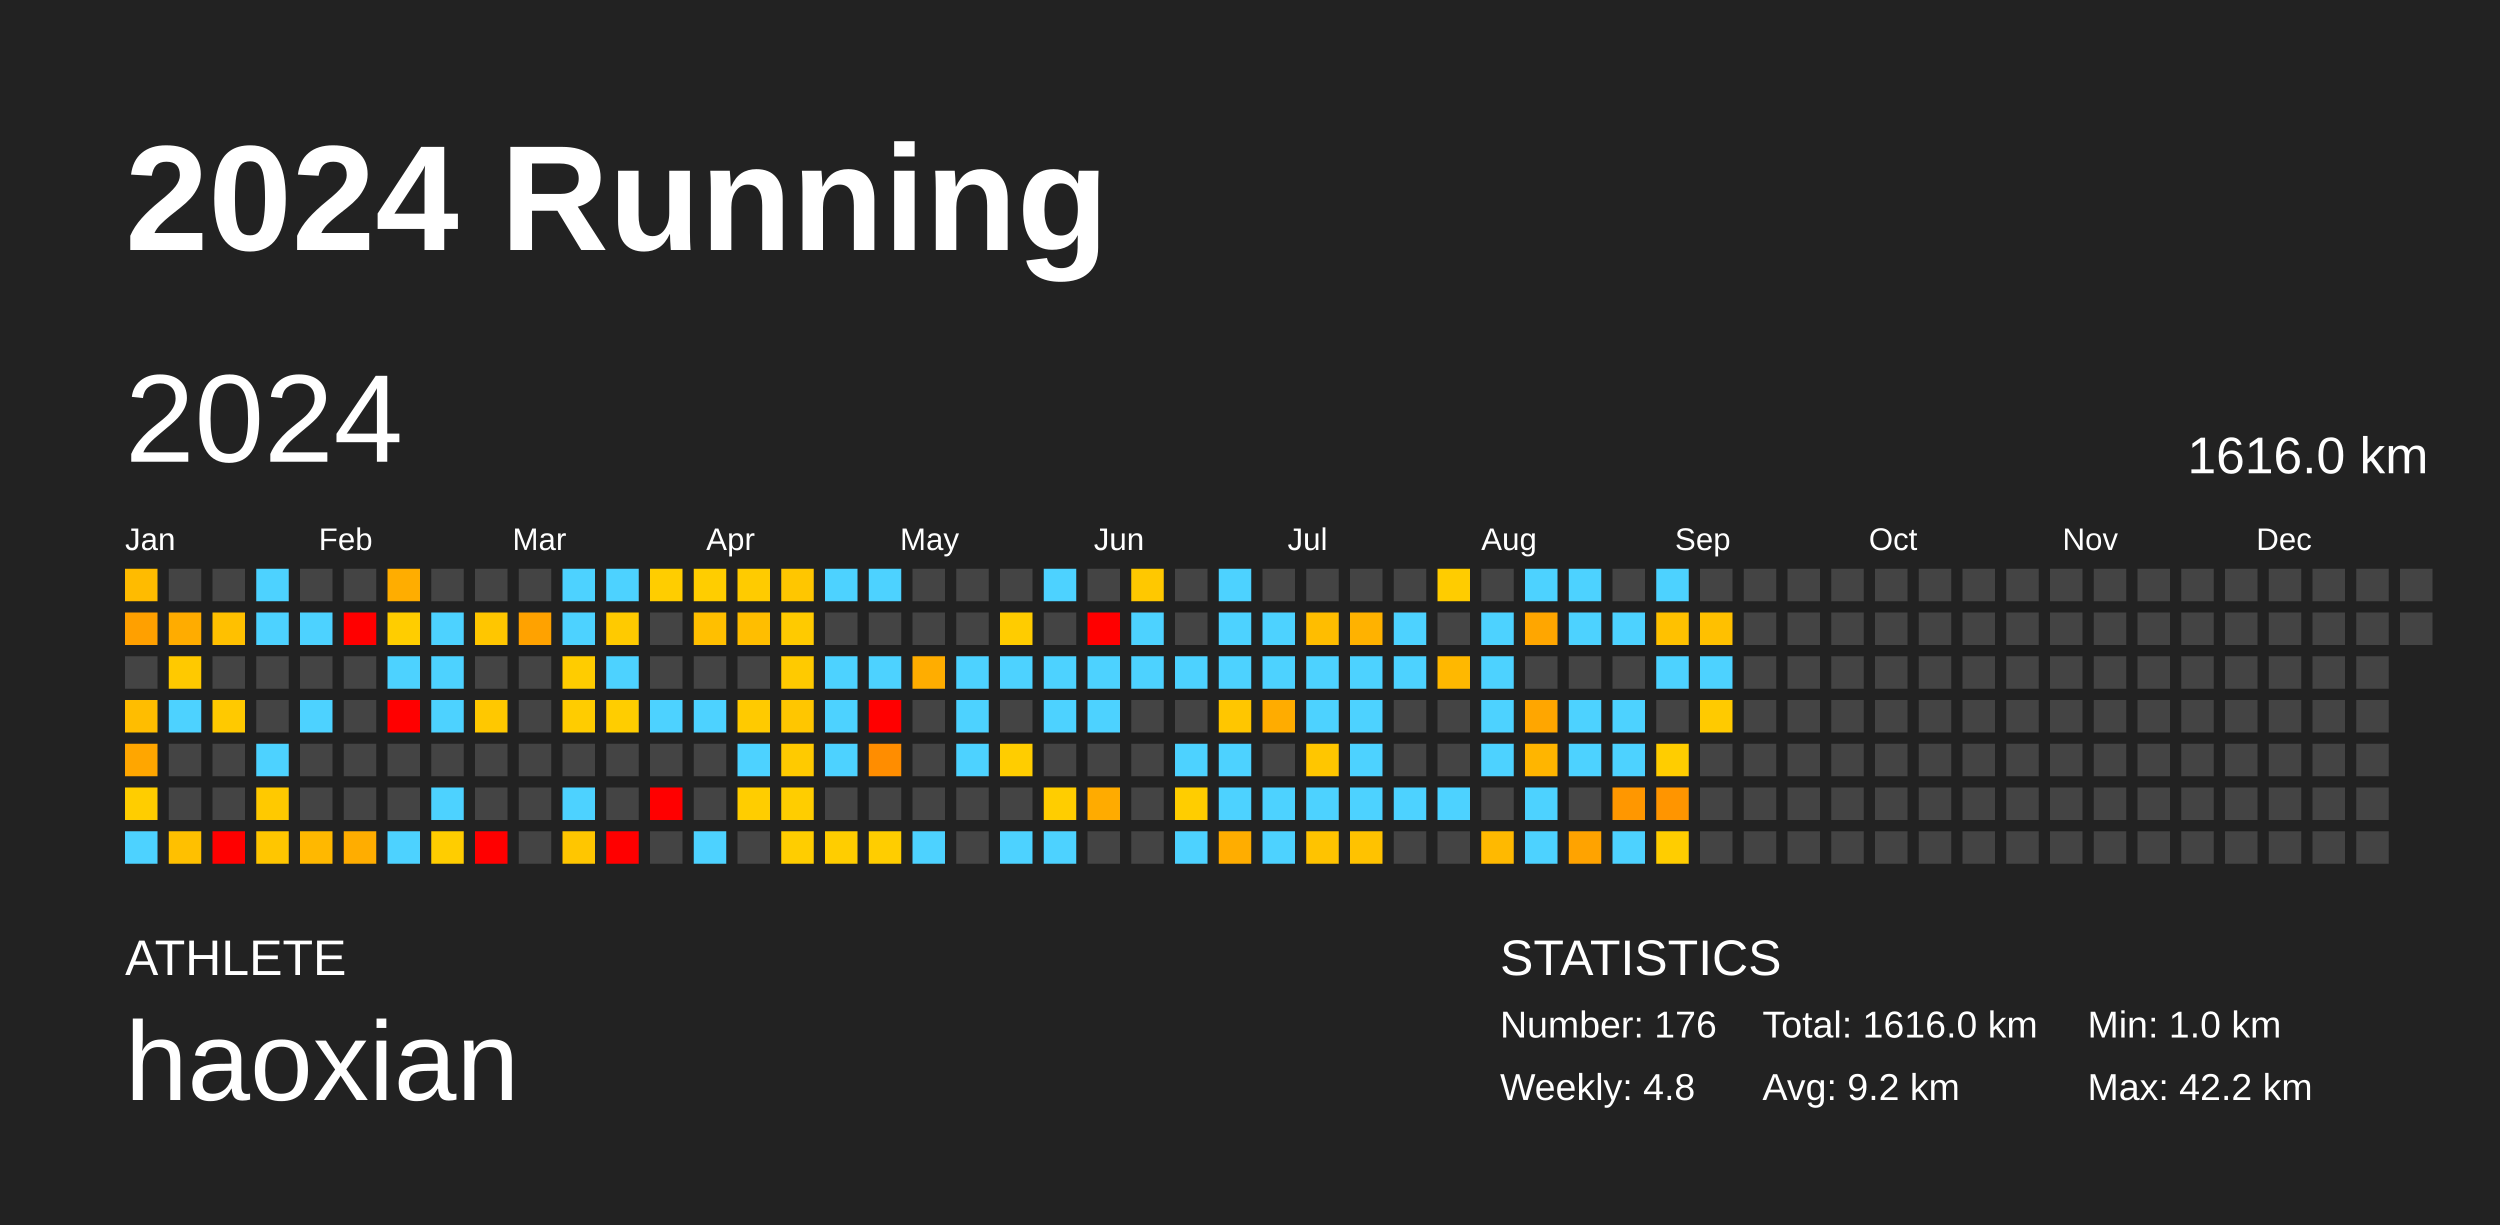
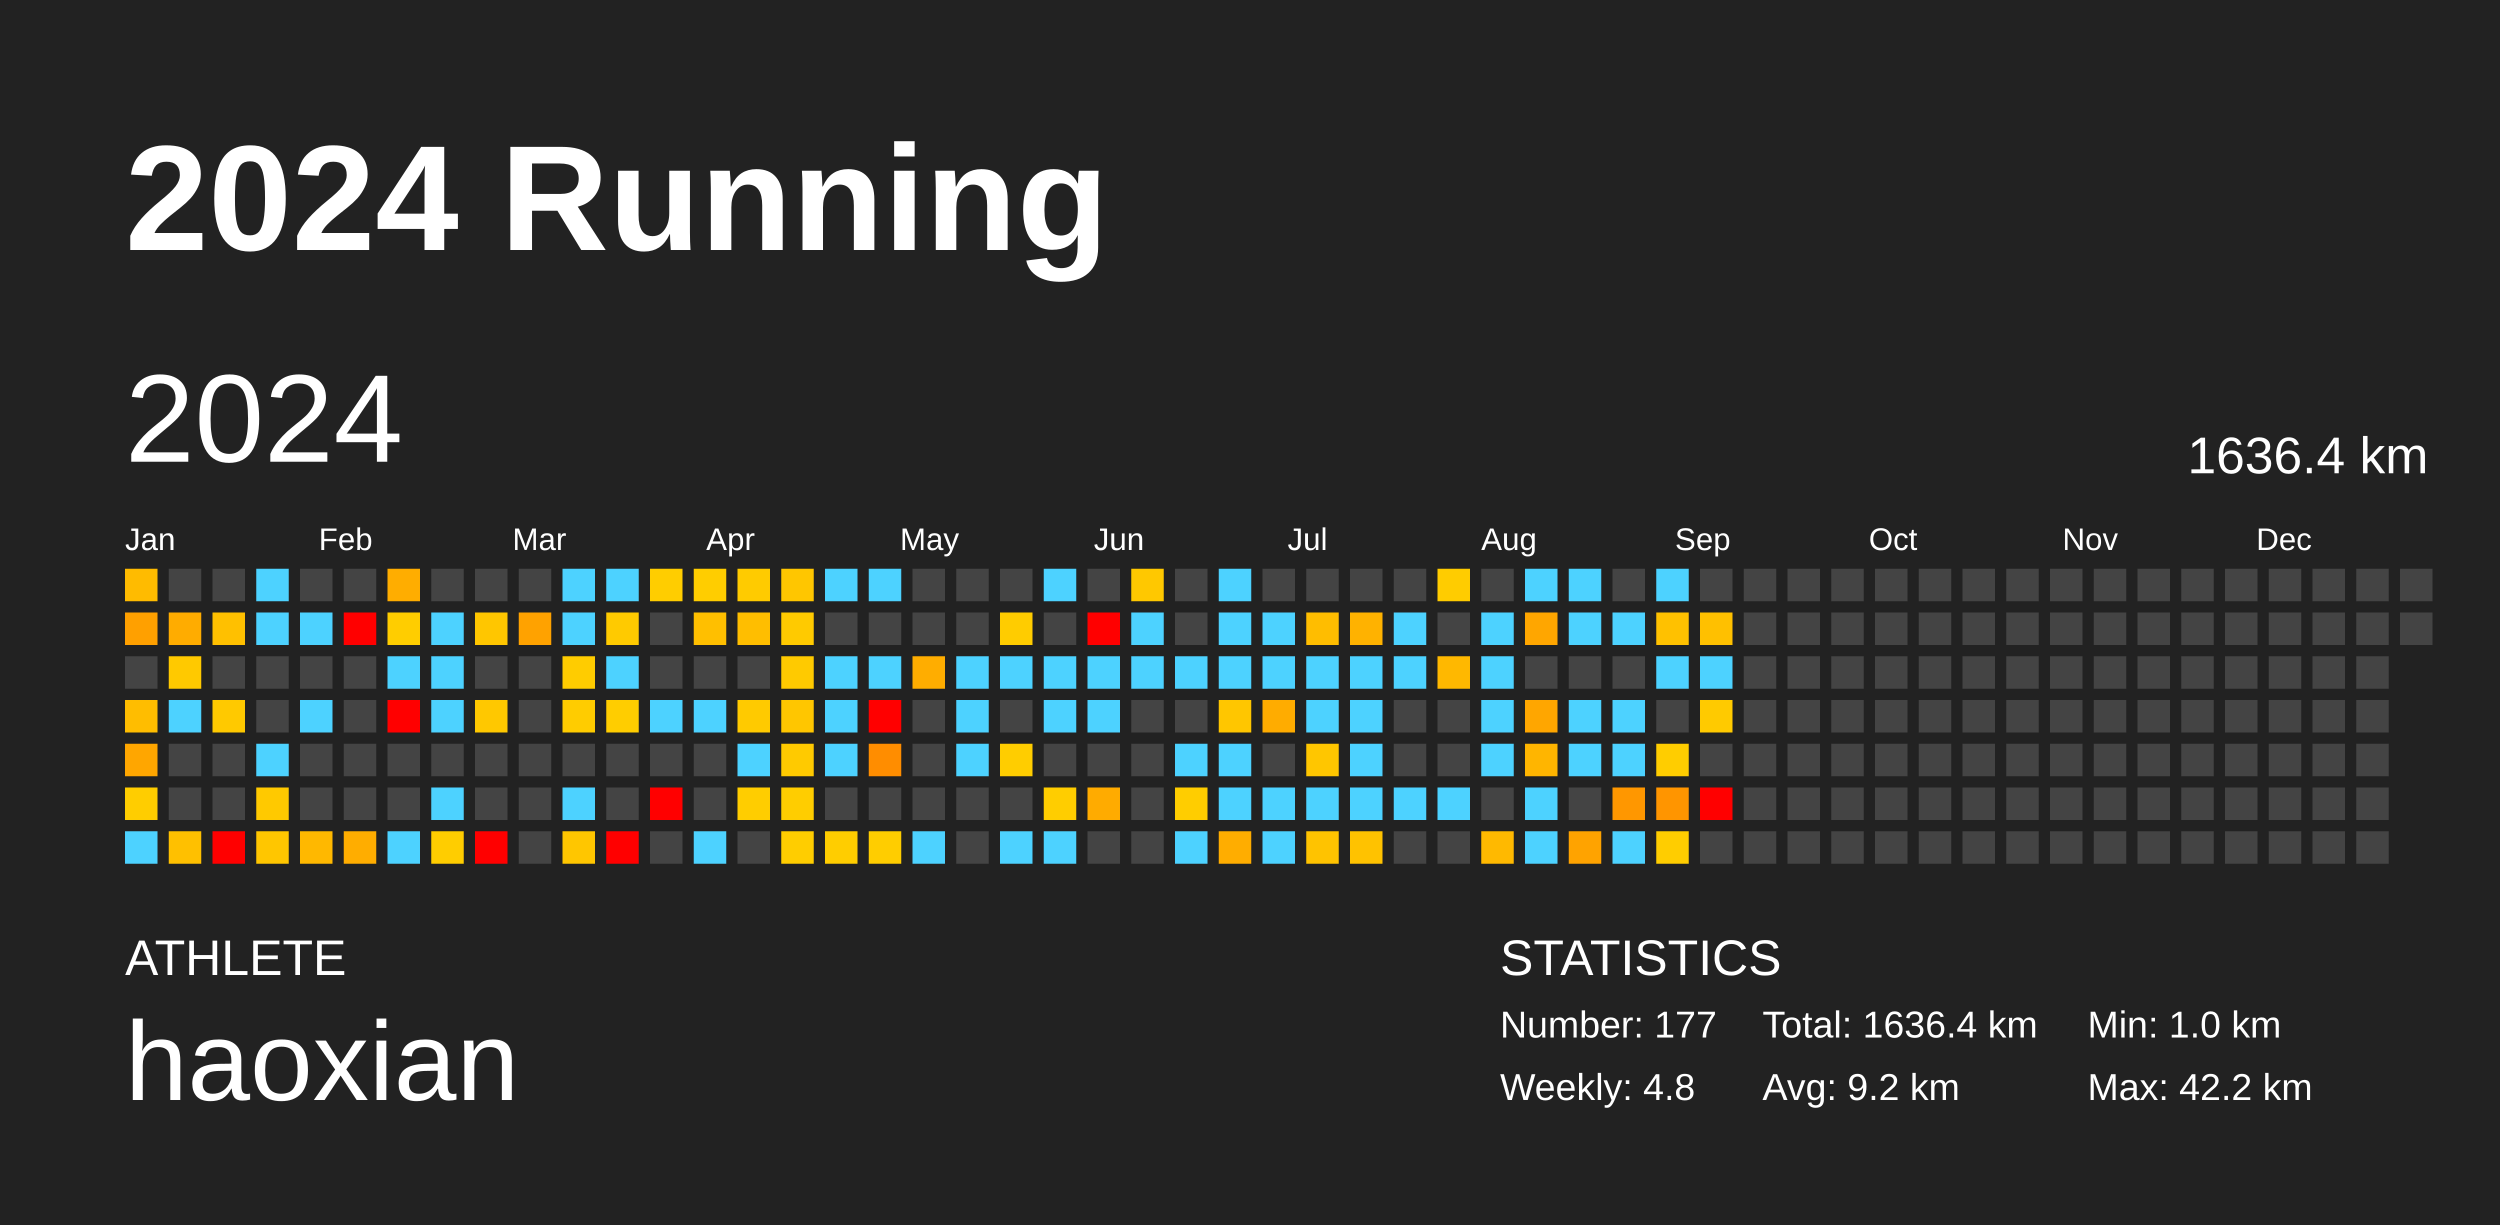
<svg xmlns="http://www.w3.org/2000/svg" baseProfile="full" height="98mm" version="1.1" viewBox="0,0,200,98" width="200mm">
  <defs />
  <rect fill="#222222" height="98" width="200" x="0" y="0" />
  <text fill="#FFFFFF" style="font-size:12px; font-family:Arial; font-weight:bold;" x="10" y="20">2024 Running</text>
  <text fill="#FFFFFF" style="font-size:4px; font-family:Arial" x="10" y="78">ATHLETE</text>
  <text fill="#FFFFFF" style="font-size:9px; font-family:Arial" x="10" y="88">haoxian</text>
  <text fill="#FFFFFF" style="font-size:4px; font-family:Arial" x="120" y="78">STATISTICS</text>
-   <text fill="#FFFFFF" style="font-size:3px; font-family:Arial" x="120" y="83">Number: 176</text>
+   <text fill="#FFFFFF" style="font-size:3px; font-family:Arial" x="120" y="83">Number: 177</text>
  <text fill="#FFFFFF" style="font-size:3px; font-family:Arial" x="120" y="88">Weekly: 4.8</text>
-   <text fill="#FFFFFF" style="font-size:3px; font-family:Arial" x="141" y="83">Total: 1616.0 km</text>
+   <text fill="#FFFFFF" style="font-size:3px; font-family:Arial" x="141" y="83">Total: 1636.4 km</text>
  <text fill="#FFFFFF" style="font-size:3px; font-family:Arial" x="141" y="88">Avg: 9.2 km</text>
  <text fill="#FFFFFF" style="font-size:3px; font-family:Arial" x="167" y="83">Min: 1.0 km</text>
  <text fill="#FFFFFF" style="font-size:3px; font-family:Arial" x="167" y="88">Max: 42.2 km</text>
  <text dominant-baseline="hanging" fill="#FFFFFF" style="font-size:10.0px; font-family:Arial;" x="10" y="30">2024</text>
-   <text dominant-baseline="hanging" fill="#FFFFFF" style="font-size:4.125px; font-family:Arial;" x="175" y="35">1616.0 km</text>
+   <text dominant-baseline="hanging" fill="#FFFFFF" style="font-size:4.125px; font-family:Arial;" x="175" y="35">1636.4 km</text>
  <text fill="#FFFFFF" style="font-size:2.5px; font-family:Arial" x="10.0" y="44">Jan</text>
  <text fill="#FFFFFF" style="font-size:2.5px; font-family:Arial" x="25.5" y="44">Feb</text>
  <text fill="#FFFFFF" style="font-size:2.5px; font-family:Arial" x="41.0" y="44">Mar</text>
  <text fill="#FFFFFF" style="font-size:2.5px; font-family:Arial" x="56.5" y="44">Apr</text>
  <text fill="#FFFFFF" style="font-size:2.5px; font-family:Arial" x="72.0" y="44">May</text>
  <text fill="#FFFFFF" style="font-size:2.5px; font-family:Arial" x="87.5" y="44">Jun</text>
  <text fill="#FFFFFF" style="font-size:2.5px; font-family:Arial" x="103.0" y="44">Jul</text>
  <text fill="#FFFFFF" style="font-size:2.5px; font-family:Arial" x="118.5" y="44">Aug</text>
  <text fill="#FFFFFF" style="font-size:2.5px; font-family:Arial" x="134.0" y="44">Sep</text>
  <text fill="#FFFFFF" style="font-size:2.5px; font-family:Arial" x="149.5" y="44">Oct</text>
  <text fill="#FFFFFF" style="font-size:2.5px; font-family:Arial" x="165.0" y="44">Nov</text>
  <text fill="#FFFFFF" style="font-size:2.5px; font-family:Arial" x="180.5" y="44">Dec</text>
  <rect fill="#ffbb00" height="2.6" width="2.6" x="10.0" y="45.5" />
  <rect fill="#ffa000" height="2.6" width="2.6" x="10.0" y="49.0" />
  <rect fill="#444444" height="2.6" width="2.6" x="10.0" y="52.5" />
  <rect fill="#ffbd00" height="2.6" width="2.6" x="10.0" y="56.0" />
  <rect fill="#ffa600" height="2.6" width="2.6" x="10.0" y="59.5" />
  <rect fill="#ffcd00" height="2.6" width="2.6" x="10.0" y="63.0" />
  <rect fill="#4dd2ff" height="2.6" width="2.6" x="10.0" y="66.5" />
  <rect fill="#444444" height="2.6" width="2.6" x="13.5" y="45.5" />
  <rect fill="#ffac00" height="2.6" width="2.6" x="13.5" y="49.0" />
  <rect fill="#ffc900" height="2.6" width="2.6" x="13.5" y="52.5" />
  <rect fill="#4dd2ff" height="2.6" width="2.6" x="13.5" y="56.0" />
  <rect fill="#444444" height="2.6" width="2.6" x="13.5" y="59.5" />
  <rect fill="#444444" height="2.6" width="2.6" x="13.5" y="63.0" />
  <rect fill="#ffc000" height="2.6" width="2.6" x="13.5" y="66.5" />
  <rect fill="#444444" height="2.6" width="2.6" x="17.0" y="45.5" />
  <rect fill="#ffc000" height="2.6" width="2.6" x="17.0" y="49.0" />
  <rect fill="#444444" height="2.6" width="2.6" x="17.0" y="52.5" />
  <rect fill="#ffc900" height="2.6" width="2.6" x="17.0" y="56.0" />
  <rect fill="#444444" height="2.6" width="2.6" x="17.0" y="59.5" />
  <rect fill="#444444" height="2.6" width="2.6" x="17.0" y="63.0" />
  <rect fill="red" height="2.6" width="2.6" x="17.0" y="66.5" />
  <rect fill="#4dd2ff" height="2.6" width="2.6" x="20.5" y="45.5" />
  <rect fill="#4dd2ff" height="2.6" width="2.6" x="20.5" y="49.0" />
  <rect fill="#444444" height="2.6" width="2.6" x="20.5" y="52.5" />
  <rect fill="#444444" height="2.6" width="2.6" x="20.5" y="56.0" />
  <rect fill="#4dd2ff" height="2.6" width="2.6" x="20.5" y="59.5" />
  <rect fill="#ffc900" height="2.6" width="2.6" x="20.5" y="63.0" />
  <rect fill="#ffc600" height="2.6" width="2.6" x="20.5" y="66.5" />
  <rect fill="#444444" height="2.6" width="2.6" x="24.0" y="45.5" />
  <rect fill="#4dd2ff" height="2.6" width="2.6" x="24.0" y="49.0" />
  <rect fill="#444444" height="2.6" width="2.6" x="24.0" y="52.5" />
  <rect fill="#4dd2ff" height="2.6" width="2.6" x="24.0" y="56.0" />
  <rect fill="#444444" height="2.6" width="2.6" x="24.0" y="59.5" />
  <rect fill="#444444" height="2.6" width="2.6" x="24.0" y="63.0" />
  <rect fill="#ffb800" height="2.6" width="2.6" x="24.0" y="66.5" />
  <rect fill="#444444" height="2.6" width="2.6" x="27.5" y="45.5" />
  <rect fill="red" height="2.6" width="2.6" x="27.5" y="49.0" />
  <rect fill="#444444" height="2.6" width="2.6" x="27.5" y="52.5" />
  <rect fill="#444444" height="2.6" width="2.6" x="27.5" y="56.0" />
  <rect fill="#444444" height="2.6" width="2.6" x="27.5" y="59.5" />
  <rect fill="#444444" height="2.6" width="2.6" x="27.5" y="63.0" />
  <rect fill="#ffad00" height="2.6" width="2.6" x="27.5" y="66.5" />
  <rect fill="#ffad00" height="2.6" width="2.6" x="31.0" y="45.5" />
  <rect fill="#ffcd00" height="2.6" width="2.6" x="31.0" y="49.0" />
  <rect fill="#4dd2ff" height="2.6" width="2.6" x="31.0" y="52.5" />
  <rect fill="red" height="2.6" width="2.6" x="31.0" y="56.0" />
  <rect fill="#444444" height="2.6" width="2.6" x="31.0" y="59.5" />
  <rect fill="#444444" height="2.6" width="2.6" x="31.0" y="63.0" />
  <rect fill="#4dd2ff" height="2.6" width="2.6" x="31.0" y="66.5" />
  <rect fill="#444444" height="2.6" width="2.6" x="34.5" y="45.5" />
  <rect fill="#4dd2ff" height="2.6" width="2.6" x="34.5" y="49.0" />
  <rect fill="#4dd2ff" height="2.6" width="2.6" x="34.5" y="52.5" />
  <rect fill="#4dd2ff" height="2.6" width="2.6" x="34.5" y="56.0" />
  <rect fill="#444444" height="2.6" width="2.6" x="34.5" y="59.5" />
  <rect fill="#4dd2ff" height="2.6" width="2.6" x="34.5" y="63.0" />
  <rect fill="#ffcd00" height="2.6" width="2.6" x="34.5" y="66.5" />
  <rect fill="#444444" height="2.6" width="2.6" x="38.0" y="45.5" />
  <rect fill="#ffc600" height="2.6" width="2.6" x="38.0" y="49.0" />
  <rect fill="#444444" height="2.6" width="2.6" x="38.0" y="52.5" />
  <rect fill="#ffc800" height="2.6" width="2.6" x="38.0" y="56.0" />
  <rect fill="#444444" height="2.6" width="2.6" x="38.0" y="59.5" />
  <rect fill="#444444" height="2.6" width="2.6" x="38.0" y="63.0" />
  <rect fill="red" height="2.6" width="2.6" x="38.0" y="66.5" />
  <rect fill="#444444" height="2.6" width="2.6" x="41.5" y="45.5" />
  <rect fill="#ffa200" height="2.6" width="2.6" x="41.5" y="49.0" />
  <rect fill="#444444" height="2.6" width="2.6" x="41.5" y="52.5" />
  <rect fill="#444444" height="2.6" width="2.6" x="41.5" y="56.0" />
  <rect fill="#444444" height="2.6" width="2.6" x="41.5" y="59.5" />
  <rect fill="#444444" height="2.6" width="2.6" x="41.5" y="63.0" />
  <rect fill="#444444" height="2.6" width="2.6" x="41.5" y="66.5" />
  <rect fill="#4dd2ff" height="2.6" width="2.6" x="45.0" y="45.5" />
  <rect fill="#4dd2ff" height="2.6" width="2.6" x="45.0" y="49.0" />
  <rect fill="#ffcc00" height="2.6" width="2.6" x="45.0" y="52.5" />
  <rect fill="#ffcc00" height="2.6" width="2.6" x="45.0" y="56.0" />
  <rect fill="#444444" height="2.6" width="2.6" x="45.0" y="59.5" />
  <rect fill="#4dd2ff" height="2.6" width="2.6" x="45.0" y="63.0" />
  <rect fill="#ffc600" height="2.6" width="2.6" x="45.0" y="66.5" />
  <rect fill="#4dd2ff" height="2.6" width="2.6" x="48.5" y="45.5" />
  <rect fill="#ffca00" height="2.6" width="2.6" x="48.5" y="49.0" />
  <rect fill="#4dd2ff" height="2.6" width="2.6" x="48.5" y="52.5" />
  <rect fill="#ffcd00" height="2.6" width="2.6" x="48.5" y="56.0" />
  <rect fill="#444444" height="2.6" width="2.6" x="48.5" y="59.5" />
  <rect fill="#444444" height="2.6" width="2.6" x="48.5" y="63.0" />
  <rect fill="red" height="2.6" width="2.6" x="48.5" y="66.5" />
  <rect fill="#ffcd00" height="2.6" width="2.6" x="52.0" y="45.5" />
  <rect fill="#444444" height="2.6" width="2.6" x="52.0" y="49.0" />
  <rect fill="#444444" height="2.6" width="2.6" x="52.0" y="52.5" />
  <rect fill="#4dd2ff" height="2.6" width="2.6" x="52.0" y="56.0" />
  <rect fill="#444444" height="2.6" width="2.6" x="52.0" y="59.5" />
  <rect fill="red" height="2.6" width="2.6" x="52.0" y="63.0" />
  <rect fill="#444444" height="2.6" width="2.6" x="52.0" y="66.5" />
  <rect fill="#ffcd00" height="2.6" width="2.6" x="55.5" y="45.5" />
  <rect fill="#ffbf00" height="2.6" width="2.6" x="55.5" y="49.0" />
  <rect fill="#444444" height="2.6" width="2.6" x="55.5" y="52.5" />
  <rect fill="#4dd2ff" height="2.6" width="2.6" x="55.5" y="56.0" />
  <rect fill="#444444" height="2.6" width="2.6" x="55.5" y="59.5" />
  <rect fill="#444444" height="2.6" width="2.6" x="55.5" y="63.0" />
  <rect fill="#4dd2ff" height="2.6" width="2.6" x="55.5" y="66.5" />
  <rect fill="#ffcb00" height="2.6" width="2.6" x="59.0" y="45.5" />
  <rect fill="#ffbe00" height="2.6" width="2.6" x="59.0" y="49.0" />
  <rect fill="#444444" height="2.6" width="2.6" x="59.0" y="52.5" />
  <rect fill="#ffca00" height="2.6" width="2.6" x="59.0" y="56.0" />
  <rect fill="#4dd2ff" height="2.6" width="2.6" x="59.0" y="59.5" />
  <rect fill="#ffcd00" height="2.6" width="2.6" x="59.0" y="63.0" />
  <rect fill="#444444" height="2.6" width="2.6" x="59.0" y="66.5" />
  <rect fill="#ffc600" height="2.6" width="2.6" x="62.5" y="45.5" />
  <rect fill="#ffca00" height="2.6" width="2.6" x="62.5" y="49.0" />
  <rect fill="#ffca00" height="2.6" width="2.6" x="62.5" y="52.5" />
  <rect fill="#ffc600" height="2.6" width="2.6" x="62.5" y="56.0" />
  <rect fill="#ffca00" height="2.6" width="2.6" x="62.5" y="59.5" />
  <rect fill="#ffcd00" height="2.6" width="2.6" x="62.5" y="63.0" />
  <rect fill="#ffcd00" height="2.6" width="2.6" x="62.5" y="66.5" />
  <rect fill="#4dd2ff" height="2.6" width="2.6" x="66.0" y="45.5" />
  <rect fill="#444444" height="2.6" width="2.6" x="66.0" y="49.0" />
  <rect fill="#4dd2ff" height="2.6" width="2.6" x="66.0" y="52.5" />
  <rect fill="#4dd2ff" height="2.6" width="2.6" x="66.0" y="56.0" />
  <rect fill="#4dd2ff" height="2.6" width="2.6" x="66.0" y="59.5" />
  <rect fill="#444444" height="2.6" width="2.6" x="66.0" y="63.0" />
  <rect fill="#ffcd00" height="2.6" width="2.6" x="66.0" y="66.5" />
  <rect fill="#4dd2ff" height="2.6" width="2.6" x="69.5" y="45.5" />
  <rect fill="#444444" height="2.6" width="2.6" x="69.5" y="49.0" />
  <rect fill="#4dd2ff" height="2.6" width="2.6" x="69.5" y="52.5" />
  <rect fill="red" height="2.6" width="2.6" x="69.5" y="56.0" />
  <rect fill="#ff8d00" height="2.6" width="2.6" x="69.5" y="59.5" />
  <rect fill="#444444" height="2.6" width="2.6" x="69.5" y="63.0" />
  <rect fill="#ffcd00" height="2.6" width="2.6" x="69.5" y="66.5" />
  <rect fill="#444444" height="2.6" width="2.6" x="73.0" y="45.5" />
  <rect fill="#444444" height="2.6" width="2.6" x="73.0" y="49.0" />
  <rect fill="#ffad00" height="2.6" width="2.6" x="73.0" y="52.5" />
  <rect fill="#444444" height="2.6" width="2.6" x="73.0" y="56.0" />
  <rect fill="#444444" height="2.6" width="2.6" x="73.0" y="59.5" />
  <rect fill="#444444" height="2.6" width="2.6" x="73.0" y="63.0" />
  <rect fill="#4dd2ff" height="2.6" width="2.6" x="73.0" y="66.5" />
  <rect fill="#444444" height="2.6" width="2.6" x="76.5" y="45.5" />
  <rect fill="#444444" height="2.6" width="2.6" x="76.5" y="49.0" />
  <rect fill="#4dd2ff" height="2.6" width="2.6" x="76.5" y="52.5" />
  <rect fill="#4dd2ff" height="2.6" width="2.6" x="76.5" y="56.0" />
  <rect fill="#4dd2ff" height="2.6" width="2.6" x="76.5" y="59.5" />
  <rect fill="#444444" height="2.6" width="2.6" x="76.5" y="63.0" />
  <rect fill="#444444" height="2.6" width="2.6" x="76.5" y="66.5" />
  <rect fill="#444444" height="2.6" width="2.6" x="80.0" y="45.5" />
  <rect fill="#ffcc00" height="2.6" width="2.6" x="80.0" y="49.0" />
  <rect fill="#4dd2ff" height="2.6" width="2.6" x="80.0" y="52.5" />
  <rect fill="#444444" height="2.6" width="2.6" x="80.0" y="56.0" />
  <rect fill="#ffcd00" height="2.6" width="2.6" x="80.0" y="59.5" />
  <rect fill="#444444" height="2.6" width="2.6" x="80.0" y="63.0" />
  <rect fill="#4dd2ff" height="2.6" width="2.6" x="80.0" y="66.5" />
  <rect fill="#4dd2ff" height="2.6" width="2.6" x="83.5" y="45.5" />
  <rect fill="#444444" height="2.6" width="2.6" x="83.5" y="49.0" />
  <rect fill="#4dd2ff" height="2.6" width="2.6" x="83.5" y="52.5" />
  <rect fill="#4dd2ff" height="2.6" width="2.6" x="83.5" y="56.0" />
  <rect fill="#444444" height="2.6" width="2.6" x="83.5" y="59.5" />
  <rect fill="#ffcd00" height="2.6" width="2.6" x="83.5" y="63.0" />
  <rect fill="#4dd2ff" height="2.6" width="2.6" x="83.5" y="66.5" />
  <rect fill="#444444" height="2.6" width="2.6" x="87.0" y="45.5" />
  <rect fill="red" height="2.6" width="2.6" x="87.0" y="49.0" />
  <rect fill="#4dd2ff" height="2.6" width="2.6" x="87.0" y="52.5" />
  <rect fill="#4dd2ff" height="2.6" width="2.6" x="87.0" y="56.0" />
  <rect fill="#444444" height="2.6" width="2.6" x="87.0" y="59.5" />
  <rect fill="#ffab00" height="2.6" width="2.6" x="87.0" y="63.0" />
  <rect fill="#444444" height="2.6" width="2.6" x="87.0" y="66.5" />
  <rect fill="#ffc800" height="2.6" width="2.6" x="90.5" y="45.5" />
  <rect fill="#4dd2ff" height="2.6" width="2.6" x="90.5" y="49.0" />
  <rect fill="#4dd2ff" height="2.6" width="2.6" x="90.5" y="52.5" />
  <rect fill="#444444" height="2.6" width="2.6" x="90.5" y="56.0" />
  <rect fill="#444444" height="2.6" width="2.6" x="90.5" y="59.5" />
  <rect fill="#444444" height="2.6" width="2.6" x="90.5" y="63.0" />
  <rect fill="#444444" height="2.6" width="2.6" x="90.5" y="66.5" />
  <rect fill="#444444" height="2.6" width="2.6" x="94.0" y="45.5" />
  <rect fill="#444444" height="2.6" width="2.6" x="94.0" y="49.0" />
  <rect fill="#4dd2ff" height="2.6" width="2.6" x="94.0" y="52.5" />
  <rect fill="#444444" height="2.6" width="2.6" x="94.0" y="56.0" />
  <rect fill="#4dd2ff" height="2.6" width="2.6" x="94.0" y="59.5" />
  <rect fill="#ffcd00" height="2.6" width="2.6" x="94.0" y="63.0" />
  <rect fill="#4dd2ff" height="2.6" width="2.6" x="94.0" y="66.5" />
  <rect fill="#4dd2ff" height="2.6" width="2.6" x="97.5" y="45.5" />
  <rect fill="#4dd2ff" height="2.6" width="2.6" x="97.5" y="49.0" />
  <rect fill="#4dd2ff" height="2.6" width="2.6" x="97.5" y="52.5" />
  <rect fill="#ffc600" height="2.6" width="2.6" x="97.5" y="56.0" />
  <rect fill="#4dd2ff" height="2.6" width="2.6" x="97.5" y="59.5" />
  <rect fill="#4dd2ff" height="2.6" width="2.6" x="97.5" y="63.0" />
  <rect fill="#ffad00" height="2.6" width="2.6" x="97.5" y="66.5" />
  <rect fill="#444444" height="2.6" width="2.6" x="101.0" y="45.5" />
  <rect fill="#4dd2ff" height="2.6" width="2.6" x="101.0" y="49.0" />
  <rect fill="#4dd2ff" height="2.6" width="2.6" x="101.0" y="52.5" />
  <rect fill="#ffac00" height="2.6" width="2.6" x="101.0" y="56.0" />
  <rect fill="#444444" height="2.6" width="2.6" x="101.0" y="59.5" />
  <rect fill="#4dd2ff" height="2.6" width="2.6" x="101.0" y="63.0" />
  <rect fill="#4dd2ff" height="2.6" width="2.6" x="101.0" y="66.5" />
  <rect fill="#444444" height="2.6" width="2.6" x="104.5" y="45.5" />
  <rect fill="#ffbd00" height="2.6" width="2.6" x="104.5" y="49.0" />
  <rect fill="#4dd2ff" height="2.6" width="2.6" x="104.5" y="52.5" />
  <rect fill="#4dd2ff" height="2.6" width="2.6" x="104.5" y="56.0" />
  <rect fill="#ffc600" height="2.6" width="2.6" x="104.5" y="59.5" />
  <rect fill="#4dd2ff" height="2.6" width="2.6" x="104.5" y="63.0" />
  <rect fill="#ffc300" height="2.6" width="2.6" x="104.5" y="66.5" />
  <rect fill="#444444" height="2.6" width="2.6" x="108.0" y="45.5" />
  <rect fill="#ffb200" height="2.6" width="2.6" x="108.0" y="49.0" />
  <rect fill="#4dd2ff" height="2.6" width="2.6" x="108.0" y="52.5" />
  <rect fill="#4dd2ff" height="2.6" width="2.6" x="108.0" y="56.0" />
  <rect fill="#4dd2ff" height="2.6" width="2.6" x="108.0" y="59.5" />
  <rect fill="#4dd2ff" height="2.6" width="2.6" x="108.0" y="63.0" />
  <rect fill="#ffc200" height="2.6" width="2.6" x="108.0" y="66.5" />
  <rect fill="#444444" height="2.6" width="2.6" x="111.5" y="45.5" />
  <rect fill="#4dd2ff" height="2.6" width="2.6" x="111.5" y="49.0" />
  <rect fill="#4dd2ff" height="2.6" width="2.6" x="111.5" y="52.5" />
  <rect fill="#444444" height="2.6" width="2.6" x="111.5" y="56.0" />
  <rect fill="#444444" height="2.6" width="2.6" x="111.5" y="59.5" />
  <rect fill="#4dd2ff" height="2.6" width="2.6" x="111.5" y="63.0" />
  <rect fill="#444444" height="2.6" width="2.6" x="111.5" y="66.5" />
  <rect fill="#ffcc00" height="2.6" width="2.6" x="115.0" y="45.5" />
  <rect fill="#444444" height="2.6" width="2.6" x="115.0" y="49.0" />
  <rect fill="#ffb800" height="2.6" width="2.6" x="115.0" y="52.5" />
  <rect fill="#444444" height="2.6" width="2.6" x="115.0" y="56.0" />
  <rect fill="#444444" height="2.6" width="2.6" x="115.0" y="59.5" />
  <rect fill="#4dd2ff" height="2.6" width="2.6" x="115.0" y="63.0" />
  <rect fill="#444444" height="2.6" width="2.6" x="115.0" y="66.5" />
  <rect fill="#444444" height="2.6" width="2.6" x="118.5" y="45.5" />
  <rect fill="#4dd2ff" height="2.6" width="2.6" x="118.5" y="49.0" />
  <rect fill="#4dd2ff" height="2.6" width="2.6" x="118.5" y="52.5" />
  <rect fill="#4dd2ff" height="2.6" width="2.6" x="118.5" y="56.0" />
  <rect fill="#4dd2ff" height="2.6" width="2.6" x="118.5" y="59.5" />
  <rect fill="#444444" height="2.6" width="2.6" x="118.5" y="63.0" />
  <rect fill="#ffb900" height="2.6" width="2.6" x="118.5" y="66.5" />
  <rect fill="#4dd2ff" height="2.6" width="2.6" x="122.0" y="45.5" />
  <rect fill="#ffa600" height="2.6" width="2.6" x="122.0" y="49.0" />
  <rect fill="#444444" height="2.6" width="2.6" x="122.0" y="52.5" />
  <rect fill="#ffa600" height="2.6" width="2.6" x="122.0" y="56.0" />
  <rect fill="#ffb500" height="2.6" width="2.6" x="122.0" y="59.5" />
  <rect fill="#4dd2ff" height="2.6" width="2.6" x="122.0" y="63.0" />
  <rect fill="#4dd2ff" height="2.6" width="2.6" x="122.0" y="66.5" />
  <rect fill="#4dd2ff" height="2.6" width="2.6" x="125.5" y="45.5" />
  <rect fill="#4dd2ff" height="2.6" width="2.6" x="125.5" y="49.0" />
  <rect fill="#444444" height="2.6" width="2.6" x="125.5" y="52.5" />
  <rect fill="#4dd2ff" height="2.6" width="2.6" x="125.5" y="56.0" />
  <rect fill="#4dd2ff" height="2.6" width="2.6" x="125.5" y="59.5" />
  <rect fill="#444444" height="2.6" width="2.6" x="125.5" y="63.0" />
  <rect fill="#ffa300" height="2.6" width="2.6" x="125.5" y="66.5" />
  <rect fill="#444444" height="2.6" width="2.6" x="129.0" y="45.5" />
  <rect fill="#4dd2ff" height="2.6" width="2.6" x="129.0" y="49.0" />
  <rect fill="#444444" height="2.6" width="2.6" x="129.0" y="52.5" />
  <rect fill="#4dd2ff" height="2.6" width="2.6" x="129.0" y="56.0" />
  <rect fill="#4dd2ff" height="2.6" width="2.6" x="129.0" y="59.5" />
  <rect fill="#ff9700" height="2.6" width="2.6" x="129.0" y="63.0" />
  <rect fill="#4dd2ff" height="2.6" width="2.6" x="129.0" y="66.5" />
  <rect fill="#4dd2ff" height="2.6" width="2.6" x="132.5" y="45.5" />
  <rect fill="#ffc100" height="2.6" width="2.6" x="132.5" y="49.0" />
  <rect fill="#4dd2ff" height="2.6" width="2.6" x="132.5" y="52.5" />
  <rect fill="#444444" height="2.6" width="2.6" x="132.5" y="56.0" />
  <rect fill="#ffcd00" height="2.6" width="2.6" x="132.5" y="59.5" />
  <rect fill="#ff9500" height="2.6" width="2.6" x="132.5" y="63.0" />
  <rect fill="#ffcd00" height="2.6" width="2.6" x="132.5" y="66.5" />
  <rect fill="#444444" height="2.6" width="2.6" x="136.0" y="45.5" />
  <rect fill="#ffc000" height="2.6" width="2.6" x="136.0" y="49.0" />
  <rect fill="#4dd2ff" height="2.6" width="2.6" x="136.0" y="52.5" />
  <rect fill="#ffca00" height="2.6" width="2.6" x="136.0" y="56.0" />
  <rect fill="#444444" height="2.6" width="2.6" x="136.0" y="59.5" />
-   <rect fill="#444444" height="2.6" width="2.6" x="136.0" y="63.0" />
+   <rect fill="red" height="2.6" width="2.6" x="136.0" y="63.0" />
  <rect fill="#444444" height="2.6" width="2.6" x="136.0" y="66.5" />
  <rect fill="#444444" height="2.6" width="2.6" x="139.5" y="45.5" />
  <rect fill="#444444" height="2.6" width="2.6" x="139.5" y="49.0" />
  <rect fill="#444444" height="2.6" width="2.6" x="139.5" y="52.5" />
  <rect fill="#444444" height="2.6" width="2.6" x="139.5" y="56.0" />
  <rect fill="#444444" height="2.6" width="2.6" x="139.5" y="59.5" />
  <rect fill="#444444" height="2.6" width="2.6" x="139.5" y="63.0" />
  <rect fill="#444444" height="2.6" width="2.6" x="139.5" y="66.5" />
  <rect fill="#444444" height="2.6" width="2.6" x="143.0" y="45.5" />
  <rect fill="#444444" height="2.6" width="2.6" x="143.0" y="49.0" />
  <rect fill="#444444" height="2.6" width="2.6" x="143.0" y="52.5" />
  <rect fill="#444444" height="2.6" width="2.6" x="143.0" y="56.0" />
  <rect fill="#444444" height="2.6" width="2.6" x="143.0" y="59.5" />
  <rect fill="#444444" height="2.6" width="2.6" x="143.0" y="63.0" />
  <rect fill="#444444" height="2.6" width="2.6" x="143.0" y="66.5" />
  <rect fill="#444444" height="2.6" width="2.6" x="146.5" y="45.5" />
  <rect fill="#444444" height="2.6" width="2.6" x="146.5" y="49.0" />
  <rect fill="#444444" height="2.6" width="2.6" x="146.5" y="52.5" />
  <rect fill="#444444" height="2.6" width="2.6" x="146.5" y="56.0" />
  <rect fill="#444444" height="2.6" width="2.6" x="146.5" y="59.5" />
  <rect fill="#444444" height="2.6" width="2.6" x="146.5" y="63.0" />
  <rect fill="#444444" height="2.6" width="2.6" x="146.5" y="66.5" />
  <rect fill="#444444" height="2.6" width="2.6" x="150.0" y="45.5" />
  <rect fill="#444444" height="2.6" width="2.6" x="150.0" y="49.0" />
  <rect fill="#444444" height="2.6" width="2.6" x="150.0" y="52.5" />
  <rect fill="#444444" height="2.6" width="2.6" x="150.0" y="56.0" />
  <rect fill="#444444" height="2.6" width="2.6" x="150.0" y="59.5" />
  <rect fill="#444444" height="2.6" width="2.6" x="150.0" y="63.0" />
  <rect fill="#444444" height="2.6" width="2.6" x="150.0" y="66.5" />
  <rect fill="#444444" height="2.6" width="2.6" x="153.5" y="45.5" />
  <rect fill="#444444" height="2.6" width="2.6" x="153.5" y="49.0" />
  <rect fill="#444444" height="2.6" width="2.6" x="153.5" y="52.5" />
  <rect fill="#444444" height="2.6" width="2.6" x="153.5" y="56.0" />
  <rect fill="#444444" height="2.6" width="2.6" x="153.5" y="59.5" />
  <rect fill="#444444" height="2.6" width="2.6" x="153.5" y="63.0" />
  <rect fill="#444444" height="2.6" width="2.6" x="153.5" y="66.5" />
  <rect fill="#444444" height="2.6" width="2.6" x="157.0" y="45.5" />
  <rect fill="#444444" height="2.6" width="2.6" x="157.0" y="49.0" />
  <rect fill="#444444" height="2.6" width="2.6" x="157.0" y="52.5" />
  <rect fill="#444444" height="2.6" width="2.6" x="157.0" y="56.0" />
  <rect fill="#444444" height="2.6" width="2.6" x="157.0" y="59.5" />
  <rect fill="#444444" height="2.6" width="2.6" x="157.0" y="63.0" />
  <rect fill="#444444" height="2.6" width="2.6" x="157.0" y="66.5" />
  <rect fill="#444444" height="2.6" width="2.6" x="160.5" y="45.5" />
  <rect fill="#444444" height="2.6" width="2.6" x="160.5" y="49.0" />
  <rect fill="#444444" height="2.6" width="2.6" x="160.5" y="52.5" />
  <rect fill="#444444" height="2.6" width="2.6" x="160.5" y="56.0" />
  <rect fill="#444444" height="2.6" width="2.6" x="160.5" y="59.5" />
  <rect fill="#444444" height="2.6" width="2.6" x="160.5" y="63.0" />
  <rect fill="#444444" height="2.6" width="2.6" x="160.5" y="66.5" />
  <rect fill="#444444" height="2.6" width="2.6" x="164.0" y="45.5" />
  <rect fill="#444444" height="2.6" width="2.6" x="164.0" y="49.0" />
  <rect fill="#444444" height="2.6" width="2.6" x="164.0" y="52.5" />
  <rect fill="#444444" height="2.6" width="2.6" x="164.0" y="56.0" />
  <rect fill="#444444" height="2.6" width="2.6" x="164.0" y="59.5" />
  <rect fill="#444444" height="2.6" width="2.6" x="164.0" y="63.0" />
  <rect fill="#444444" height="2.6" width="2.6" x="164.0" y="66.5" />
  <rect fill="#444444" height="2.6" width="2.6" x="167.5" y="45.5" />
  <rect fill="#444444" height="2.6" width="2.6" x="167.5" y="49.0" />
  <rect fill="#444444" height="2.6" width="2.6" x="167.5" y="52.5" />
  <rect fill="#444444" height="2.6" width="2.6" x="167.5" y="56.0" />
  <rect fill="#444444" height="2.6" width="2.6" x="167.5" y="59.5" />
  <rect fill="#444444" height="2.6" width="2.6" x="167.5" y="63.0" />
  <rect fill="#444444" height="2.6" width="2.6" x="167.5" y="66.5" />
  <rect fill="#444444" height="2.6" width="2.6" x="171.0" y="45.5" />
  <rect fill="#444444" height="2.6" width="2.6" x="171.0" y="49.0" />
  <rect fill="#444444" height="2.6" width="2.6" x="171.0" y="52.5" />
  <rect fill="#444444" height="2.6" width="2.6" x="171.0" y="56.0" />
  <rect fill="#444444" height="2.6" width="2.6" x="171.0" y="59.5" />
  <rect fill="#444444" height="2.6" width="2.6" x="171.0" y="63.0" />
  <rect fill="#444444" height="2.6" width="2.6" x="171.0" y="66.5" />
  <rect fill="#444444" height="2.6" width="2.6" x="174.5" y="45.5" />
  <rect fill="#444444" height="2.6" width="2.6" x="174.5" y="49.0" />
  <rect fill="#444444" height="2.6" width="2.6" x="174.5" y="52.5" />
  <rect fill="#444444" height="2.6" width="2.6" x="174.5" y="56.0" />
  <rect fill="#444444" height="2.6" width="2.6" x="174.5" y="59.5" />
  <rect fill="#444444" height="2.6" width="2.6" x="174.5" y="63.0" />
  <rect fill="#444444" height="2.6" width="2.6" x="174.5" y="66.5" />
  <rect fill="#444444" height="2.6" width="2.6" x="178.0" y="45.5" />
  <rect fill="#444444" height="2.6" width="2.6" x="178.0" y="49.0" />
  <rect fill="#444444" height="2.6" width="2.6" x="178.0" y="52.5" />
  <rect fill="#444444" height="2.6" width="2.6" x="178.0" y="56.0" />
  <rect fill="#444444" height="2.6" width="2.6" x="178.0" y="59.5" />
  <rect fill="#444444" height="2.6" width="2.6" x="178.0" y="63.0" />
  <rect fill="#444444" height="2.6" width="2.6" x="178.0" y="66.5" />
  <rect fill="#444444" height="2.6" width="2.6" x="181.5" y="45.5" />
  <rect fill="#444444" height="2.6" width="2.6" x="181.5" y="49.0" />
  <rect fill="#444444" height="2.6" width="2.6" x="181.5" y="52.5" />
  <rect fill="#444444" height="2.6" width="2.6" x="181.5" y="56.0" />
  <rect fill="#444444" height="2.6" width="2.6" x="181.5" y="59.5" />
  <rect fill="#444444" height="2.6" width="2.6" x="181.5" y="63.0" />
  <rect fill="#444444" height="2.6" width="2.6" x="181.5" y="66.5" />
  <rect fill="#444444" height="2.6" width="2.6" x="185.0" y="45.5" />
  <rect fill="#444444" height="2.6" width="2.6" x="185.0" y="49.0" />
  <rect fill="#444444" height="2.6" width="2.6" x="185.0" y="52.5" />
  <rect fill="#444444" height="2.6" width="2.6" x="185.0" y="56.0" />
  <rect fill="#444444" height="2.6" width="2.6" x="185.0" y="59.5" />
  <rect fill="#444444" height="2.6" width="2.6" x="185.0" y="63.0" />
  <rect fill="#444444" height="2.6" width="2.6" x="185.0" y="66.5" />
  <rect fill="#444444" height="2.6" width="2.6" x="188.5" y="45.5" />
  <rect fill="#444444" height="2.6" width="2.6" x="188.5" y="49.0" />
  <rect fill="#444444" height="2.6" width="2.6" x="188.5" y="52.5" />
  <rect fill="#444444" height="2.6" width="2.6" x="188.5" y="56.0" />
  <rect fill="#444444" height="2.6" width="2.6" x="188.5" y="59.5" />
  <rect fill="#444444" height="2.6" width="2.6" x="188.5" y="63.0" />
  <rect fill="#444444" height="2.6" width="2.6" x="188.5" y="66.5" />
  <rect fill="#444444" height="2.6" width="2.6" x="192.0" y="45.5" />
  <rect fill="#444444" height="2.6" width="2.6" x="192.0" y="49.0" />
</svg>
